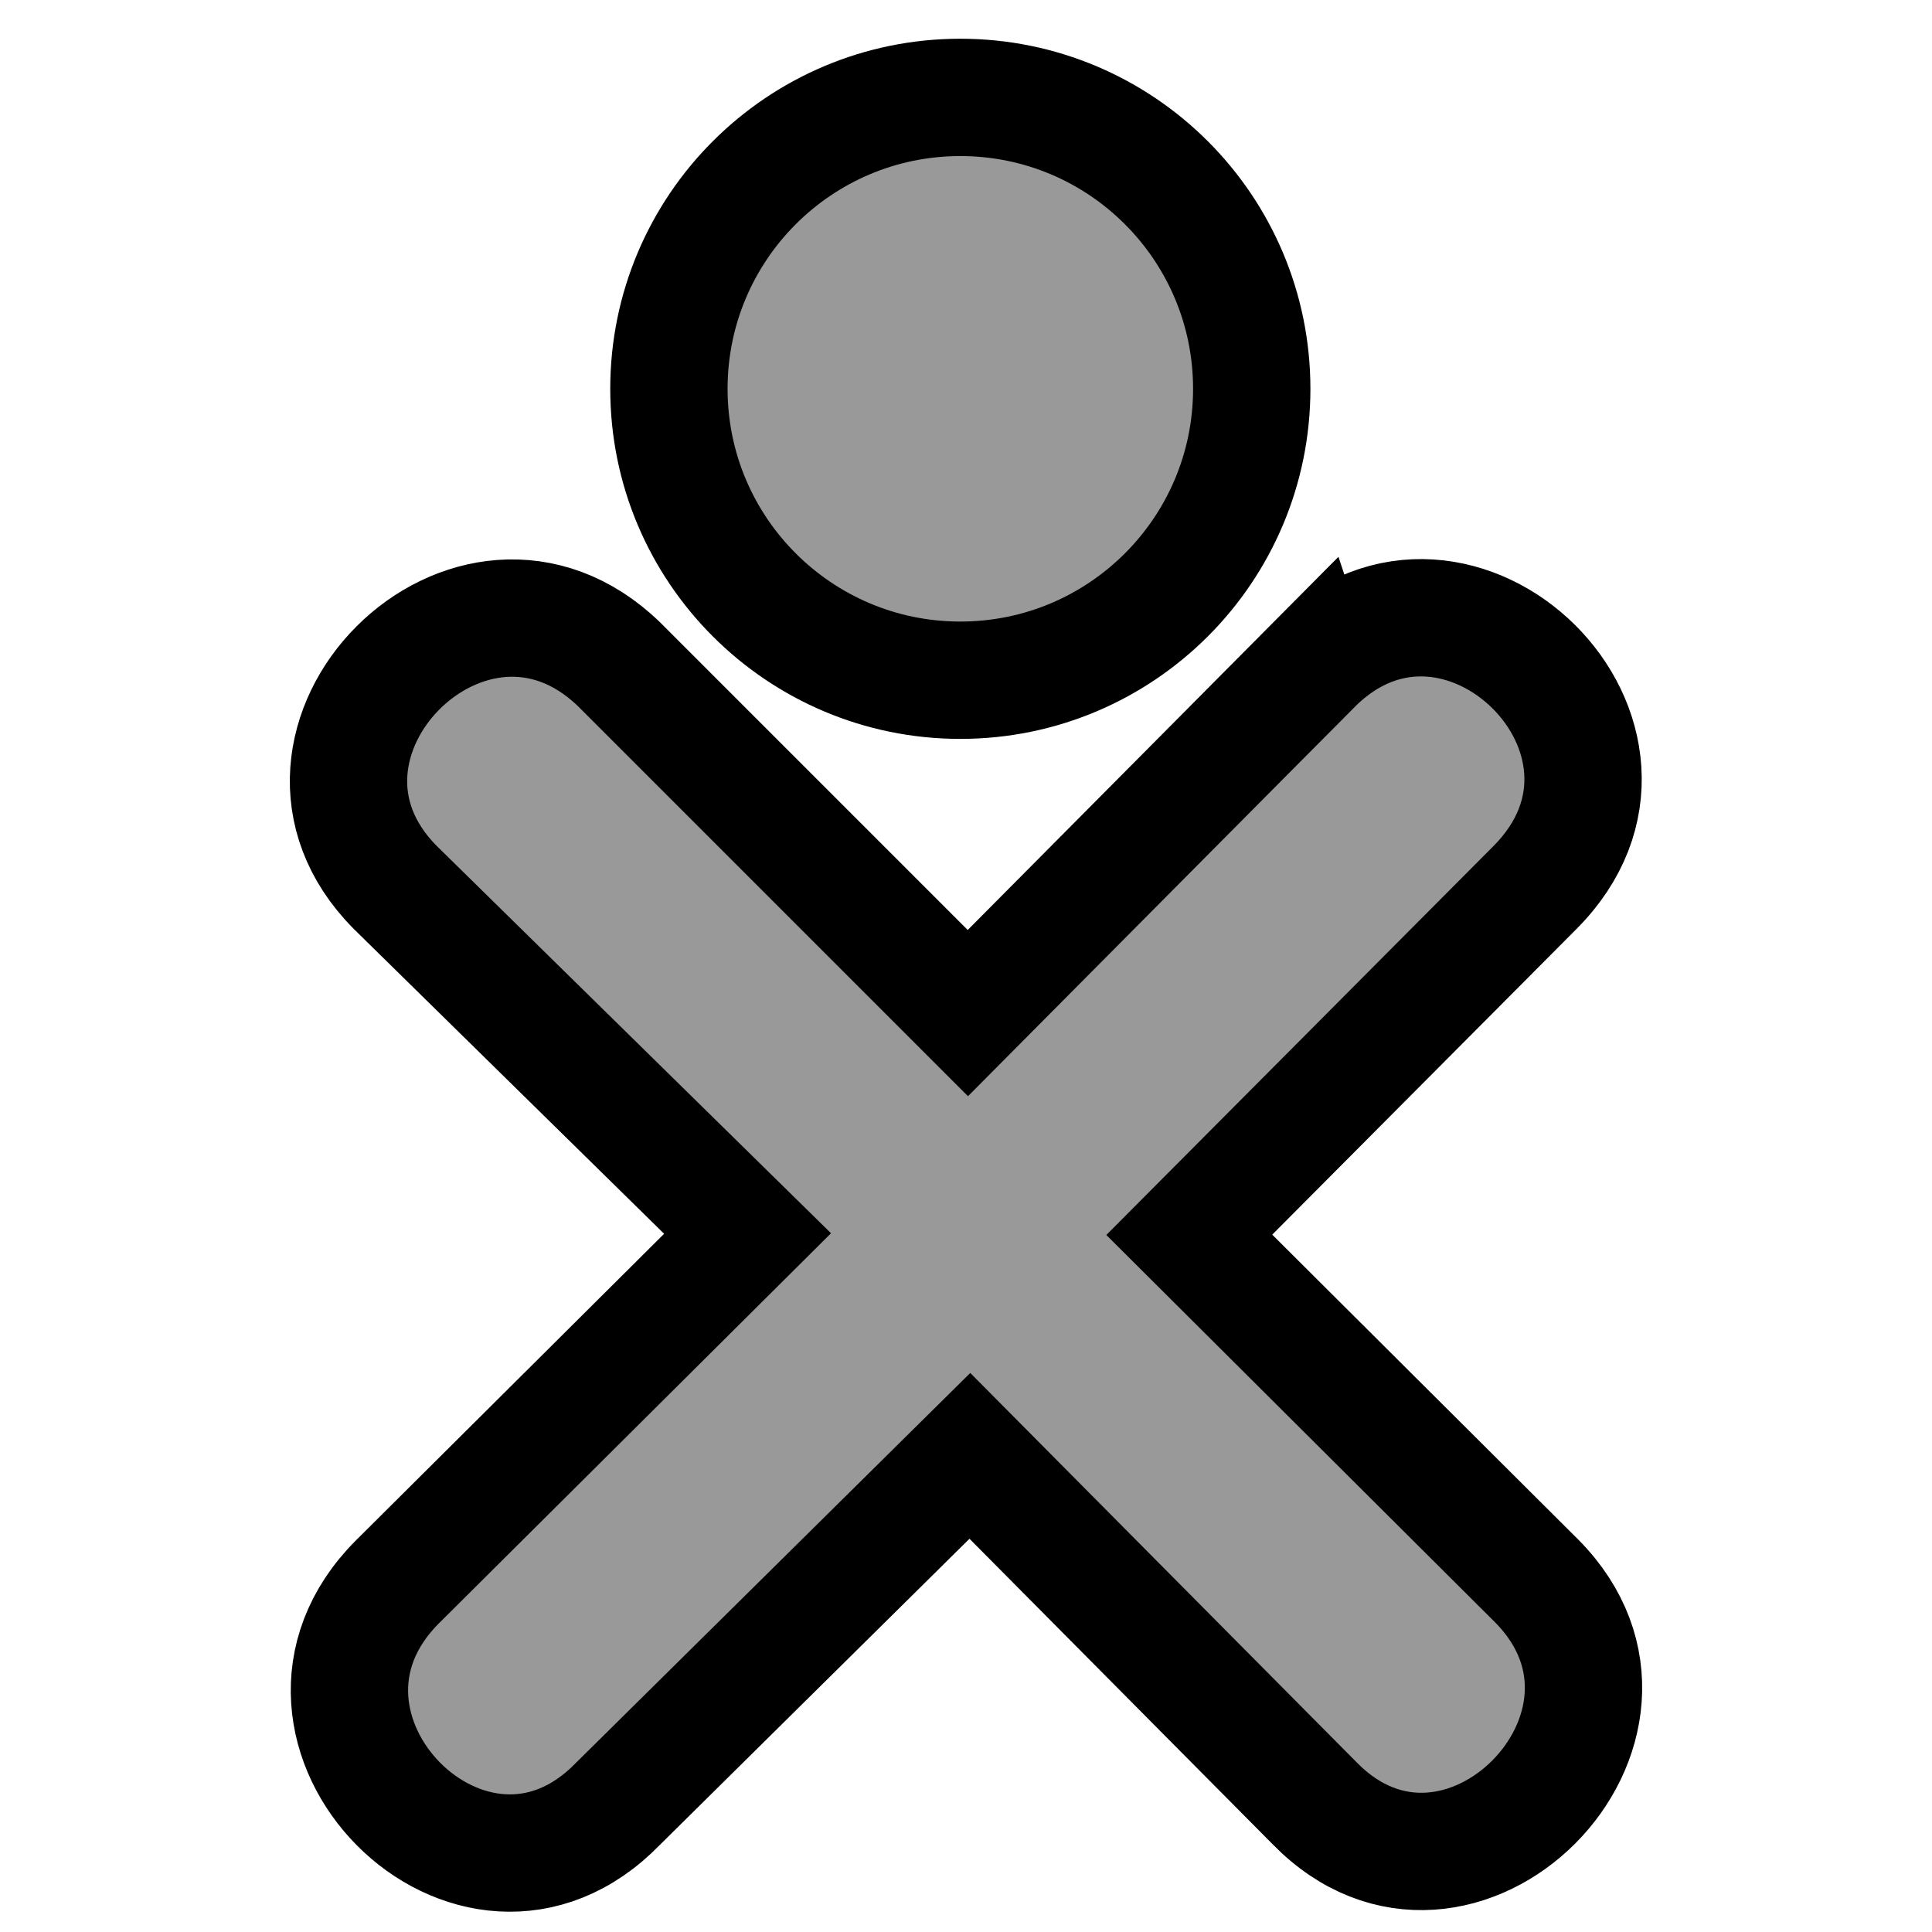
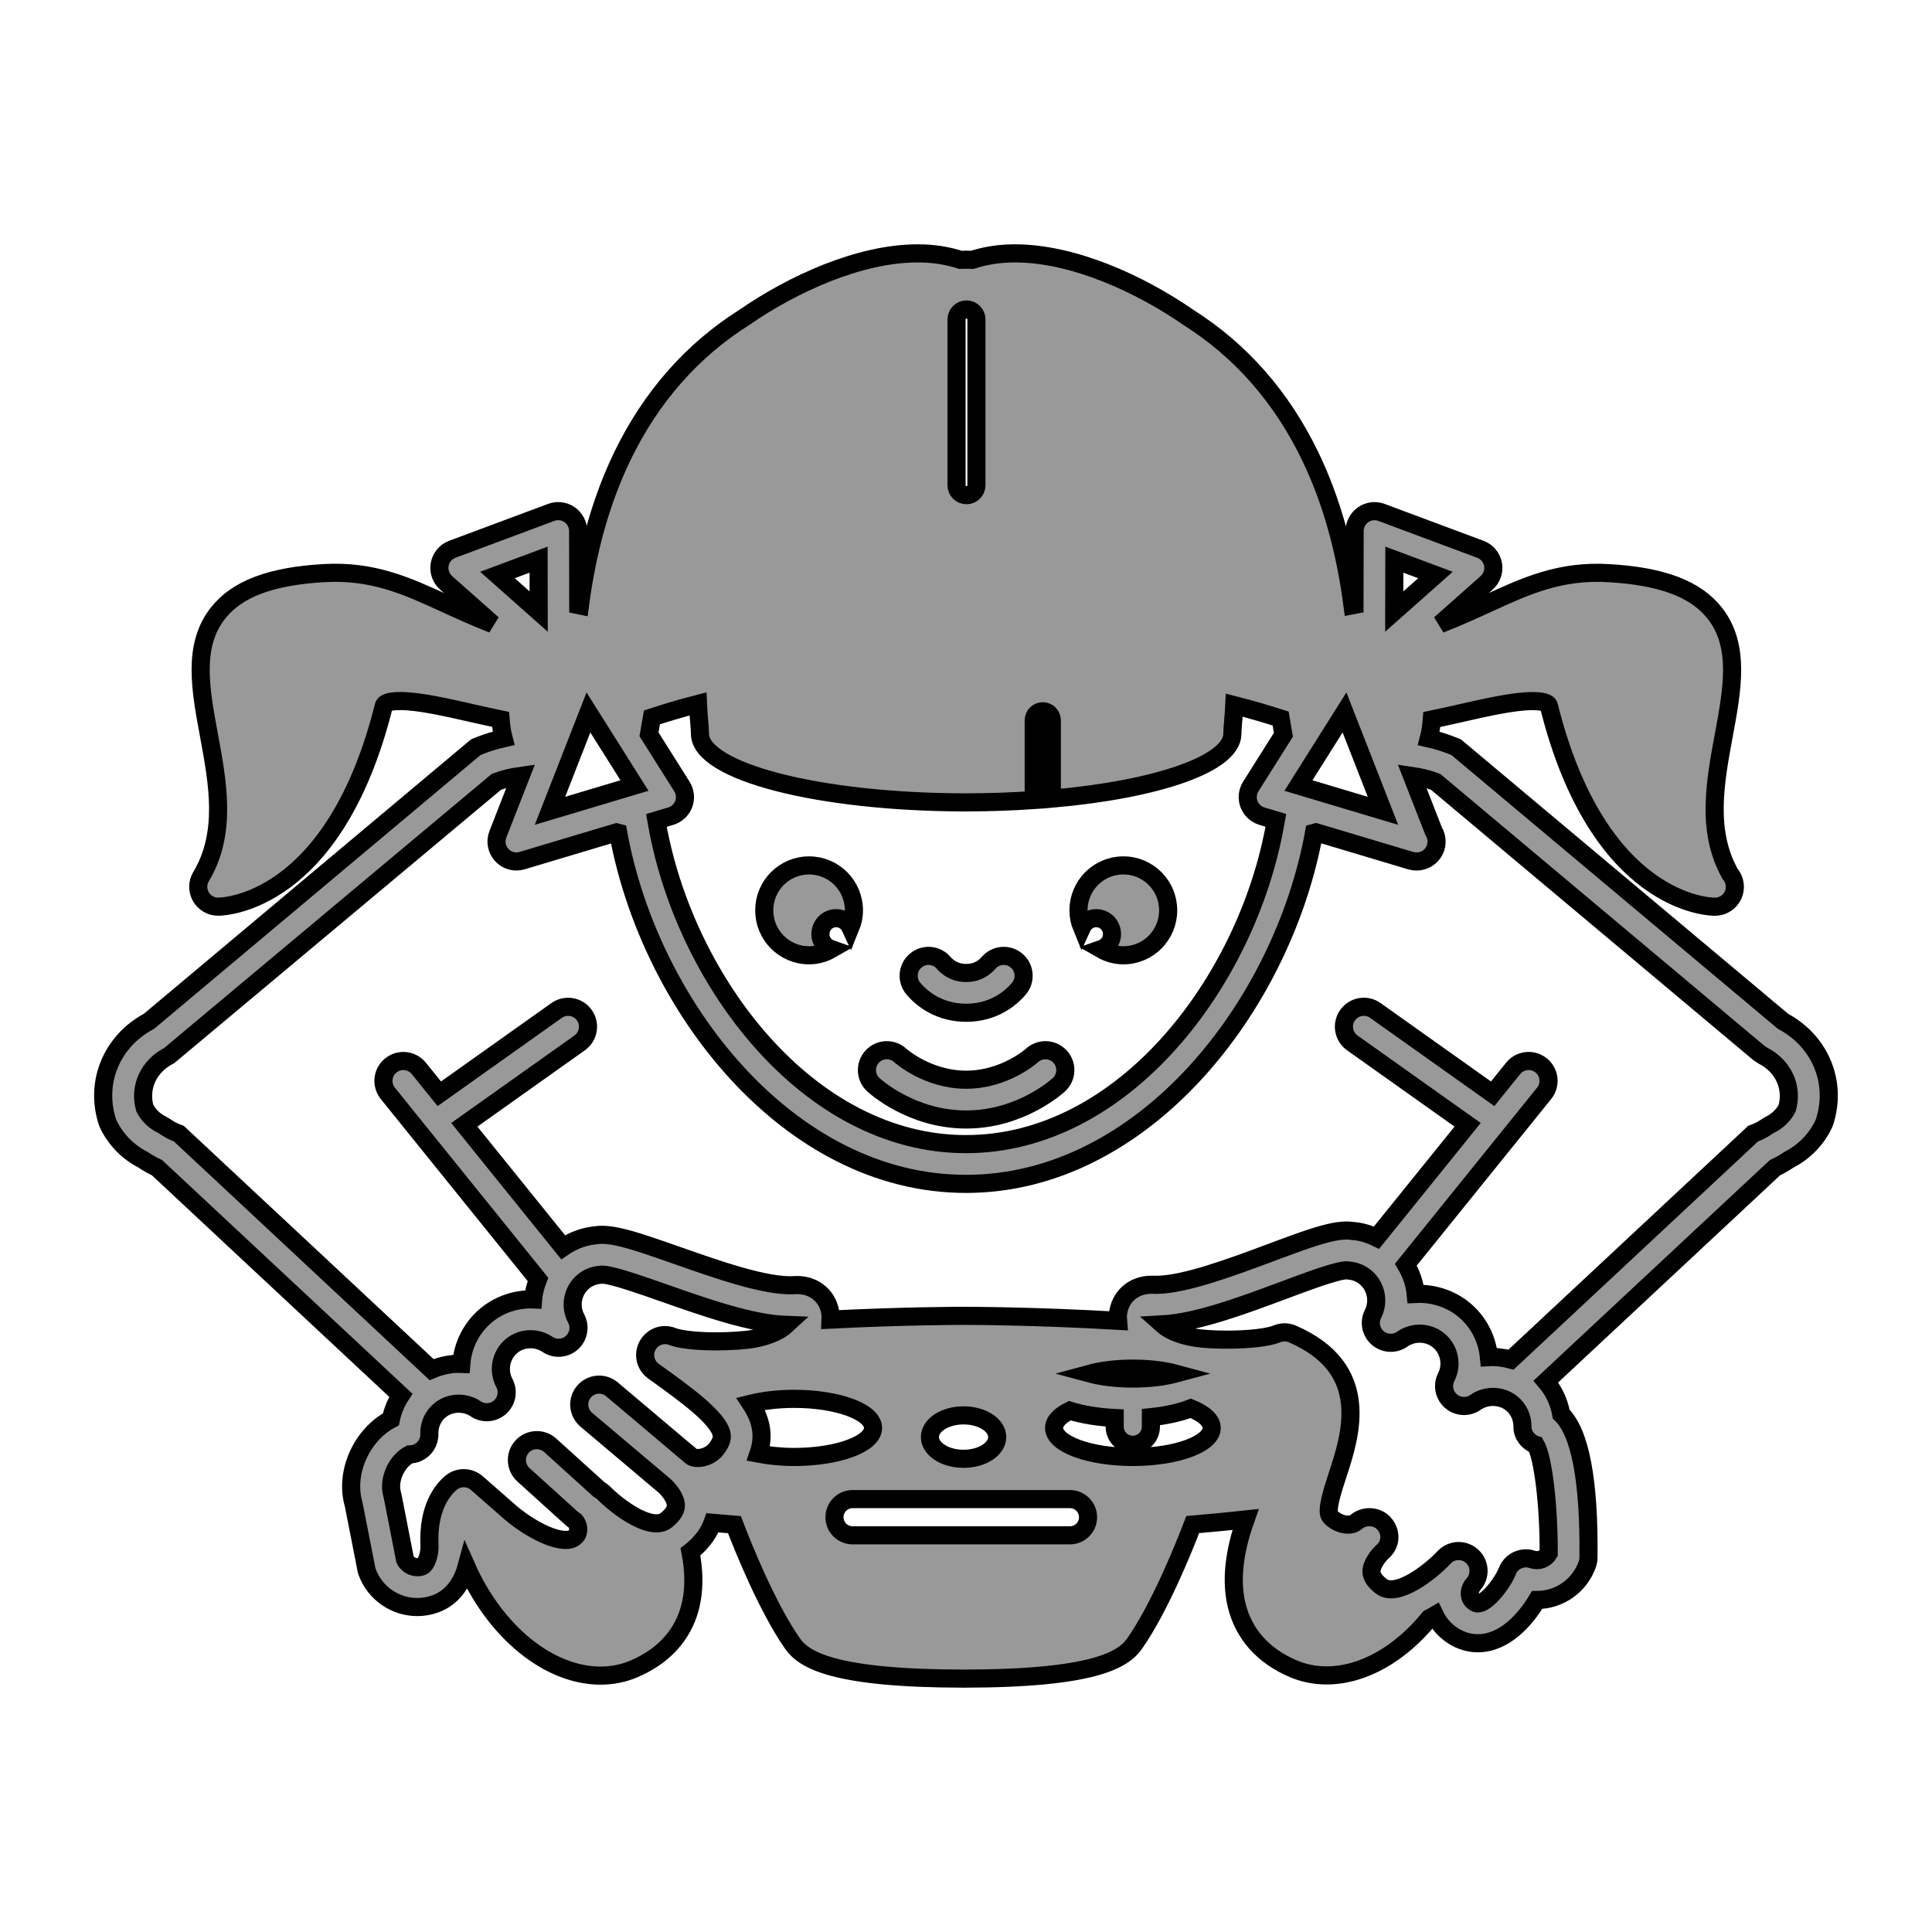
- <svg xmlns="http://www.w3.org/2000/svg" width="100.002" height="100.004" id="svg6314" version="1.0">
+ <svg xmlns="http://www.w3.org/2000/svg" width="106.669" height="106.671" id="svg6314" version="1.0">
  <defs id="defs6316" />
-   <g id="layer1" transform="translate(-70.32953,-115.2648)">
-     <g id="g6359" transform="matrix(0.3036913,0,0,0.3036919,50.04864,57.8672)" style="fill:#999999;stroke:#000000">
-       <path transform="matrix(0.969697,0,0,0.969697,-90.87913,125.07)" d="m 382.604,134.268 c 0,28.288 -22.932,51.221 -51.221,51.221 -28.288,0 -51.221,-22.932 -51.221,-51.221 0,-28.288 22.932,-51.221 51.221,-51.221 28.288,0 51.221,22.932 51.221,51.221 z" id="path2307" style="fill:#999999;stroke:#000000;stroke-width:20.625;stroke-linecap:round;stroke-linejoin:round;stroke-miterlimit:4;stroke-opacity:1;stroke-dasharray:none;stroke-dashoffset:0" />
-       <path id="path5343" d="m 290.558,302.473 -58.815,59.201 -59.395,-59.4 c -25.198,-24.488 -62.704,13.331 -38.194,37.987 l 60.045,58.982 -59.736,59.426 c -24.84,24.976 12.916,63.265 37.668,37.753 l 59.958,-59.283 58.759,59.211 c 24.507,25.091 62.431,-13.003 37.88,-37.858 l -59.242,-59.028 58.876,-59.148 c 25.169,-25.183 -13.049,-62.752 -37.803,-37.841 z" style="fill:#999999;stroke:#000000;stroke-width:20;stroke-linecap:round;stroke-linejoin:miter;stroke-miterlimit:4;stroke-opacity:1;stroke-dasharray:none;stroke-dashoffset:0" />
+   <g id="layer1" transform="translate(-75.01817,-122.9491)">
+     <g transform="translate(78.07914,125.7184)" id="g14" style="fill:#999999;stroke:#000000;stroke-width:1;stroke-miterlimit:4;stroke-dasharray:none">
+       <g id="g12" style="fill:#999999;stroke:#000000;stroke-width:1;stroke-miterlimit:4;stroke-dasharray:none">
+         <path d="m 50.286,59.041 c 3.017,0 5.037,-1.845 5.122,-1.923 0.444,-0.413 0.47,-1.108 0.057,-1.552 -0.414,-0.445 -1.107,-0.469 -1.553,-0.057 -0.014,0.014 -1.497,1.336 -3.626,1.336 -2.142,0 -3.624,-1.327 -3.635,-1.335 -0.442,-0.414 -1.14,-0.39 -1.552,0.056 -0.413,0.444 -0.389,1.139 0.056,1.552 0.084,0.077 2.102,1.923 5.131,1.923 z" id="path2" style="fill:#999999;stroke:#000000;stroke-width:1;stroke-miterlimit:4;stroke-dasharray:none" />
+         <path d="m 41.609,49.975 c 0.449,0 0.864,-0.129 1.226,-0.337 -0.351,-0.122 -0.599,-0.452 -0.599,-0.82 0,-0.502 0.38,-0.892 0.875,-0.892 0.349,0 0.647,0.209 0.787,0.514 0.12,-0.292 0.189,-0.611 0.189,-0.946 0,-1.366 -1.105,-2.481 -2.478,-2.481 -1.373,0 -2.474,1.115 -2.474,2.481 0,1.365 1.101,2.481 2.474,2.481 z" id="path4" style="fill:#999999;stroke:#000000;stroke-width:1;stroke-miterlimit:4;stroke-dasharray:none" />
+         <path d="m 57.461,47.926 c 0.495,0 0.875,0.39 0.875,0.892 0,0.368 -0.248,0.698 -0.599,0.82 0.362,0.208 0.777,0.337 1.226,0.337 1.373,0 2.474,-1.116 2.474,-2.482 0,-1.366 -1.101,-2.481 -2.474,-2.481 -1.373,0 -2.478,1.115 -2.478,2.481 0,0.335 0.068,0.654 0.189,0.946 0.14,-0.304 0.438,-0.513 0.787,-0.513 z" id="path6" style="fill:#999999;stroke:#000000;stroke-width:1;stroke-miterlimit:4;stroke-dasharray:none" />
+         <path d="m 50.286,53.148 c 1.147,0 2.181,-0.473 2.909,-1.332 0.392,-0.463 0.335,-1.156 -0.128,-1.548 -0.461,-0.392 -1.154,-0.334 -1.548,0.127 -0.176,0.208 -0.57,0.557 -1.233,0.557 -0.669,0 -1.065,-0.349 -1.242,-0.557 -0.393,-0.462 -1.087,-0.52 -1.548,-0.126 -0.463,0.393 -0.519,1.086 -0.126,1.548 0.73,0.858 1.766,1.331 2.916,1.331 z" id="path8" style="fill:#999999;stroke:#000000;stroke-width:1;stroke-miterlimit:4;stroke-dasharray:none" />
+         <path d="m 95.381,53.618 -18.04,-15.13 -0.16,-0.065 C 76.735,38.242 76.282,38.102 75.827,38 c 0.087,-0.329 0.141,-0.679 0.167,-1.043 0.483,-0.102 0.964,-0.206 1.425,-0.311 1.594,-0.363 3.1,-0.706 4.133,-0.706 0.84,0 0.892,0.205 0.908,0.272 2.739,10.955 8.885,11.081 9.146,11.081 0.008,0 0.015,0 0.02,0 0.607,0 1.099,-0.492 1.099,-1.098 0,-0.271 -0.098,-0.519 -0.261,-0.71 -1.33,-2.369 -0.831,-5.064 -0.347,-7.673 0.469,-2.531 0.912,-4.922 -0.494,-6.717 -1.053,-1.343 -2.912,-2.048 -5.852,-2.219 -2.7,-0.162 -4.568,0.699 -6.756,1.704 -0.767,0.352 -1.608,0.734 -2.564,1.109 l 2.57,-2.278 c 0.288,-0.256 0.422,-0.644 0.352,-1.023 -0.071,-0.379 -0.335,-0.693 -0.696,-0.828 l -5.463,-2.038 c -0.334,-0.125 -0.714,-0.079 -1.009,0.126 -0.296,0.205 -0.473,0.541 -0.474,0.901 l -0.008,4.07 c -0.036,0.006 -0.072,0.012 -0.11,0.02 -0.399,-3.036 -1.166,-5.806 -2.342,-8.237 -1.582,-3.268 -3.838,-5.817 -6.682,-7.624 -2.696,-1.869 -6.381,-3.558 -9.612,-3.558 -0.853,0 -1.64,0.125 -2.357,0.358 -0.11,-10e-4 -0.215,-0.009 -0.325,-0.009 -0.11,0 -0.216,0.008 -0.325,0.009 -0.718,-0.233 -1.504,-0.358 -2.357,-0.358 -3.22,0 -6.891,1.678 -9.585,3.539 -2.864,1.811 -5.135,4.37 -6.725,7.656 -1.174,2.426 -1.942,5.187 -2.343,8.231 -0.03,-0.007 -0.062,-0.006 -0.093,-0.012 l -0.008,-4.087 c -0.001,-0.36 -0.178,-0.696 -0.474,-0.901 -0.293,-0.203 -0.672,-0.251 -1.009,-0.126 l -5.463,2.038 c -0.361,0.134 -0.625,0.449 -0.696,0.828 -0.07,0.379 0.063,0.767 0.352,1.023 l 2.57,2.278 c -0.956,-0.375 -1.797,-0.756 -2.564,-1.109 -2.188,-1.004 -4.045,-1.86 -6.756,-1.704 -2.939,0.17 -4.799,0.875 -5.852,2.219 -1.406,1.794 -0.963,4.186 -0.493,6.717 0.493,2.663 1.004,5.417 -0.433,7.82 -0.203,0.339 -0.208,0.761 -0.013,1.105 0.195,0.344 0.56,0.556 0.955,0.556 0.261,0 6.406,-0.126 9.146,-11.082 0.017,-0.067 0.068,-0.272 0.908,-0.272 1.033,0 2.539,0.343 4.133,0.706 0.455,0.104 0.931,0.207 1.407,0.307 0.026,0.364 0.08,0.713 0.166,1.042 -0.462,0.103 -0.923,0.245 -1.375,0.429 l -0.16,0.065 -18.042,15.132 c -2.06,1.105 -3.003,3.369 -2.298,5.553 l 0.059,0.145 c 0.413,0.845 1.073,1.518 1.914,1.95 0.261,0.176 0.514,0.32 0.766,0.435 L 19.07,74.268 c -0.263,0.404 -0.455,0.851 -0.55,1.329 -1.618,0.862 -2.566,2.942 -2.053,4.7 0.05,0.228 0.7,3.57 0.7,3.57 0.012,0.058 0.027,0.116 0.048,0.171 0.426,1.15 1.535,1.922 2.761,1.922 0.35,0 0.693,-0.062 1.021,-0.184 0.918,-0.34 1.459,-1.148 1.699,-2.035 1.595,3.599 4.547,6.005 7.402,6.005 0.644,0 1.262,-0.124 1.838,-0.368 1.632,-0.692 3.917,-2.409 3.123,-6.472 0.023,-0.018 0.047,-0.03 0.07,-0.048 0.637,-0.521 0.975,-1.063 1.151,-1.55 0.182,0.015 0.353,0.031 0.537,0.046 l 0.672,0.056 c 0.53,1.384 1.828,4.586 3.206,6.566 0.625,0.898 2.264,1.929 9.444,1.936 10e-4,0 10e-4,0 0.002,0 7.181,-0.006 8.819,-1.038 9.444,-1.936 1.38,-1.981 2.678,-5.186 3.207,-6.569 1.051,-0.092 2.011,-0.18 2.917,-0.279 -0.647,1.814 -0.812,3.402 -0.491,4.731 0.385,1.59 1.466,2.802 3.126,3.507 0.576,0.245 1.195,0.369 1.839,0.369 2.015,0 4.077,-1.196 5.677,-3.161 0.101,-0.053 0.205,-0.103 0.302,-0.16 0.217,0.457 0.559,0.846 1.004,1.132 0.428,0.274 0.889,0.413 1.369,0.413 1.509,0 2.664,-1.37 3.272,-2.388 1.249,-0.004 2.363,-0.799 2.774,-1.98 0.039,-0.112 0.06,-0.229 0.062,-0.348 0.048,-4.264 -0.457,-6.923 -1.504,-7.934 -0.118,-0.669 -0.411,-1.287 -0.847,-1.801 L 94.94,61.701 c 0.252,-0.115 0.504,-0.259 0.767,-0.435 0.84,-0.432 1.5,-1.105 1.913,-1.95 l 0.059,-0.145 c 0.705,-2.184 -0.239,-4.448 -2.298,-5.553 z m -21.456,-25.487 2.271,0.847 -2.276,2.018 z m -2.752,8.436 2.123,5.431 -4.667,-1.396 z M 49.752,14.866 c 0,-0.303 0.246,-0.549 0.549,-0.549 0.303,0 0.549,0.246 0.549,0.549 v 9.157 c 0,0.303 -0.245,0.549 -0.549,0.549 -0.304,0 -0.549,-0.246 -0.549,-0.549 z M 32.934,36.84 c 0.68,-0.223 1.516,-0.482 2.541,-0.745 0.027,0.682 0.111,1.259 0.111,1.647 0,2.093 6.58,3.79 14.698,3.79 1.291,0 2.536,-0.047 3.729,-0.128 V 37 c 0,-0.276 0.224,-0.5 0.5,-0.5 0.276,0 0.5,0.224 0.5,0.5 v 4.328 c 5.794,-0.508 9.969,-1.92 9.969,-3.586 0,-0.375 0.077,-0.927 0.107,-1.578 1.035,0.265 1.875,0.521 2.558,0.738 l 0.152,0.897 -1.8,2.855 c -0.184,0.291 -0.22,0.65 -0.1,0.972 0.12,0.321 0.385,0.568 0.714,0.667 l 0.77,0.23 -0.047,0.259 c -1.56,8.661 -8.369,17.619 -17.063,17.619 -8.688,0 -15.489,-8.958 -17.046,-17.619 l -0.045,-0.252 0.792,-0.237 c 0.329,-0.099 0.594,-0.345 0.714,-0.667 0.12,-0.322 0.084,-0.681 -0.1,-0.972 l -1.816,-2.88 z m -3.506,-0.273 2.543,4.035 -4.666,1.396 z m -5.023,-7.589 2.271,-0.847 0.005,2.866 z m 12.06,42.313 c -1.275,0 -2.076,-0.138 -2.4,-0.267 -0.515,-0.206 -1.103,0.006 -1.37,0.494 -0.266,0.487 -0.127,1.096 0.324,1.419 1.704,1.221 3.635,2.604 3.766,3.515 0.014,0.092 0.049,0.336 -0.305,0.788 -0.229,0.293 -0.634,0.491 -1.005,0.491 -0.118,0 -0.283,-0.021 -0.37,-0.093 -0.013,-0.012 -0.077,-0.067 -0.09,-0.079 0,0 -10e-4,0 -0.002,-10e-4 l -4.286,-3.619 c -0.463,-0.391 -1.155,-0.332 -1.547,0.131 -0.392,0.463 -0.333,1.156 0.131,1.548 l 4.298,3.628 c 0.004,0.004 0.01,0.005 0.014,0.008 0.004,0.003 0.005,0.008 0.009,0.012 0.221,0.2 0.635,0.688 0.624,1.104 -0.006,0.247 -0.18,0.512 -0.517,0.787 -0.829,0.68 -2.701,-0.71 -3.492,-1.522 -0.063,-0.065 -0.142,-0.102 -0.215,-0.148 l -2.717,-2.459 c -0.45,-0.406 -1.145,-0.373 -1.552,0.078 -0.407,0.45 -0.372,1.144 0.077,1.551 l 2.718,2.46 c 0.037,0.034 0.084,0.048 0.124,0.076 0.13,0.158 0.202,0.363 0.181,0.554 -0.02,0.168 -0.099,0.297 -0.243,0.394 -0.113,0.076 -0.26,0.113 -0.446,0.113 -0.97,0 -2.445,-0.952 -3.201,-1.643 l -1.705,-1.493 c -0.41,-0.358 -1.021,-0.365 -1.436,-0.01 -0.482,0.411 -1.277,1.404 -1.179,3.444 0.021,0.45 -0.16,1.069 -0.417,1.165 -0.358,0.134 -0.771,-0.042 -0.933,-0.377 -0.679,-3.485 -0.692,-3.532 -0.71,-3.595 -0.235,-0.807 0.238,-1.835 0.963,-2.212 0.14,-0.001 0.281,-0.029 0.415,-0.085 0.418,-0.175 0.686,-0.589 0.673,-1.042 -0.014,-0.51 0.196,-0.985 0.577,-1.302 0.554,-0.464 1.382,-0.495 1.979,-0.09 0.418,0.283 0.975,0.245 1.351,-0.093 0.375,-0.337 0.473,-0.888 0.234,-1.333 -0.365,-0.686 -0.197,-1.545 0.4,-2.043 0.554,-0.464 1.382,-0.495 1.979,-0.089 0.418,0.283 0.976,0.245 1.351,-0.093 0.375,-0.338 0.473,-0.887 0.235,-1.333 -0.366,-0.686 -0.198,-1.545 0.398,-2.043 0.259,-0.215 0.575,-0.343 0.916,-0.369 0.062,-0.005 0.053,0 0.113,-0.015 0.041,0 0.087,0.004 0.15,0.012 0.082,0.011 0.171,0.027 0.327,0.061 0.712,0.16 1.798,0.542 2.947,0.945 2.267,0.796 4.825,1.695 6.749,1.763 -0.29,0.268 -0.847,0.591 -1.786,0.764 -0.478,0.086 -1.303,0.143 -2.099,0.143 z m 4.326,6.383 c -0.715,0 -1.38,-0.07 -1.975,-0.182 0.154,-0.445 0.208,-0.896 0.143,-1.352 -0.071,-0.493 -0.272,-0.957 -0.569,-1.407 0.689,-0.169 1.513,-0.268 2.401,-0.268 2.403,0 4.351,0.719 4.351,1.605 0,0.886 -1.948,1.604 -4.351,1.604 z M 56.013,82 h -12 c -0.553,0 -1,-0.448 -1,-1 0,-0.552 0.447,-1 1,-1 h 12 c 0.553,0 1,0.448 1,1 0,0.552 -0.448,1 -1,1 z m -7.73,-5.424 c 0,-0.662 0.831,-1.199 1.857,-1.199 1.026,0 1.857,0.537 1.857,1.199 0,0.662 -0.831,1.199 -1.857,1.199 -1.025,0 -1.857,-0.537 -1.857,-1.199 z m 11.206,1.098 c -2.403,0 -4.351,-0.719 -4.351,-1.605 0,-0.358 0.328,-0.685 0.864,-0.951 0.751,0.233 1.622,0.362 2.482,0.405 V 76 c 0,0.552 0.447,1 1,1 0.553,0 1,-0.448 1,-1 v -0.525 c 0.788,-0.08 1.554,-0.238 2.2,-0.487 0.711,0.286 1.156,0.663 1.156,1.082 0,0.886 -1.948,1.604 -4.351,1.604 z m -2.358,-4.603 c 0.551,-0.149 1.354,-0.275 2.357,-0.275 1.003,0 1.807,0.126 2.357,0.275 -0.551,0.148 -1.354,0.274 -2.357,0.274 -1.003,0 -1.806,-0.126 -2.357,-0.274 z m 25.316,9.928 c -0.173,0.299 -0.556,0.451 -0.897,0.333 -0.554,-0.193 -1.168,0.087 -1.384,0.636 -0.265,0.676 -1.138,1.794 -1.632,1.794 h -0.001 c -0.022,0 -0.081,0 -0.183,-0.065 -0.146,-0.094 -0.229,-0.222 -0.252,-0.392 -0.028,-0.208 0.047,-0.44 0.195,-0.606 0.402,-0.448 0.368,-1.135 -0.076,-1.542 -0.21,-0.193 -0.476,-0.289 -0.741,-0.289 -0.294,0 -0.587,0.117 -0.803,0.348 -0.783,0.835 -2.627,2.26 -3.475,1.595 -0.344,-0.27 -0.523,-0.532 -0.535,-0.781 -0.019,-0.419 0.388,-0.917 0.574,-1.093 0.012,-0.011 0.074,-0.068 0.086,-0.079 0.433,-0.412 0.432,-1.07 0.03,-1.512 -0.402,-0.441 -1.107,-0.459 -1.559,-0.066 -0.123,0.107 -0.298,0.13 -0.423,0.13 -0.367,0 -0.77,-0.19 -1,-0.473 -0.231,-0.284 0.162,-1.484 0.423,-2.279 0.718,-2.19 1.919,-5.856 -2.494,-7.774 -0.275,-0.12 -0.586,-0.123 -0.863,-0.005 -0.46,0.193 -1.538,0.318 -2.746,0.318 -0.685,0 -1.361,-0.041 -1.766,-0.107 -0.952,-0.155 -1.519,-0.471 -1.813,-0.735 1.93,-0.105 4.476,-1.056 6.737,-1.9 1.145,-0.427 2.227,-0.831 2.997,-1.02 0.097,-0.023 0.188,-0.041 0.276,-0.054 0.055,-0.008 0.104,-0.014 0.138,-0.015 0.039,0.006 0.078,0.011 0.117,0.013 0.343,0.02 0.664,0.142 0.927,0.352 0.61,0.489 0.796,1.349 0.442,2.044 -0.229,0.45 -0.121,0.998 0.261,1.328 0.384,0.331 0.941,0.357 1.353,0.066 0.591,-0.418 1.423,-0.404 1.989,0.051 0.61,0.489 0.796,1.349 0.442,2.044 -0.229,0.45 -0.121,0.998 0.261,1.328 0.384,0.331 0.941,0.357 1.353,0.066 0.589,-0.416 1.429,-0.399 1.99,0.05 0.388,0.312 0.608,0.784 0.604,1.297 -0.003,0.455 0.3,0.836 0.724,1.002 0.003,10e-4 0.007,0.003 0.011,0.004 0.405,0.697 0.724,3.353 0.713,5.988 z M 95.611,58.42 c -0.213,0.4 -0.531,0.707 -0.947,0.911 l -0.139,0.082 c -0.223,0.153 -0.413,0.259 -0.601,0.333 L 93.732,59.823 80.367,72.3 c -0.395,-0.106 -0.805,-0.162 -1.219,-0.139 -0.095,-1.015 -0.588,-1.984 -1.423,-2.653 -0.737,-0.591 -1.696,-0.883 -2.622,-0.836 -0.054,-0.571 -0.246,-1.12 -0.542,-1.617 l 1.071,-1.327 6.562,-8.13 c 0.381,-0.472 0.308,-1.164 -0.165,-1.544 -0.474,-0.383 -1.164,-0.307 -1.544,0.165 l -1.132,1.402 -6.478,-4.6 c -0.493,-0.353 -1.181,-0.235 -1.531,0.26 -0.352,0.495 -0.235,1.18 0.26,1.531 l 6.367,4.521 -2.364,2.929 -2.666,3.303 c -0.437,-0.212 -0.897,-0.346 -1.34,-0.369 -0.209,-0.034 -0.443,-0.038 -0.817,0.015 -0.135,0.021 -0.282,0.049 -0.521,0.106 -0.835,0.205 -1.923,0.611 -3.181,1.081 -2.113,0.789 -4.743,1.771 -6.31,1.771 l -0.149,-0.003 c -0.018,0 -0.089,-0.002 -0.106,-0.002 -1.013,0 -1.775,0.687 -1.855,1.671 -0.009,0.104 0.005,0.213 0.013,0.32 -4.524,-0.263 -8.127,-0.273 -8.536,-0.273 -0.372,0 -3.395,0.008 -7.35,0.208 0.003,-0.086 0.016,-0.174 0.008,-0.257 -0.089,-0.973 -0.848,-1.652 -1.845,-1.652 -0.024,0 -0.125,0.003 -0.149,0.005 -1.542,0.105 -4.288,-0.869 -6.474,-1.636 -1.265,-0.444 -2.355,-0.828 -3.167,-1.01 -0.013,-0.003 -0.096,-0.021 -0.108,-0.024 -0.159,-0.034 -0.307,-0.06 -0.464,-0.08 -0.317,-0.042 -0.589,-0.034 -0.764,-0.001 -0.653,0.061 -1.263,0.293 -1.796,0.659 l -3.532,-4.377 -1.923,-2.383 6.367,-4.521 c 0.495,-0.351 0.611,-1.037 0.26,-1.531 -0.351,-0.495 -1.037,-0.611 -1.531,-0.26 l -6.477,4.6 -1.131,-1.402 c -0.38,-0.471 -1.07,-0.546 -1.544,-0.165 -0.473,0.381 -0.546,1.072 -0.165,1.544 l 1.046,1.297 v 0 l 7.242,8.975 c -0.137,0.356 -0.239,0.724 -0.268,1.104 -0.934,-0.036 -1.873,0.281 -2.598,0.885 -0.819,0.684 -1.291,1.66 -1.367,2.673 -0.567,-0.023 -1.124,0.098 -1.641,0.318 L 6.965,59.964 6.815,59.823 6.623,59.746 C 6.435,59.671 6.245,59.566 6.025,59.413 L 5.883,59.33 C 5.467,59.125 5.149,58.819 4.936,58.419 4.604,57.27 5.146,56.085 6.275,55.516 l 18.074,-15.12 c 0.444,-0.167 0.893,-0.263 1.34,-0.326 l -1.261,3.226 c -0.153,0.391 -0.069,0.835 0.215,1.144 0.211,0.229 0.506,0.354 0.808,0.354 0.105,0 0.211,-0.015 0.314,-0.046 l 5.208,-1.558 c 0.033,0.009 0.07,0.026 0.102,0.033 1.734,9.533 9.379,19.373 19.198,19.373 9.825,0 17.478,-9.84 19.216,-19.373 0.036,-0.009 0.077,-0.027 0.114,-0.037 l 5.22,1.562 c 0.104,0.031 0.209,0.046 0.314,0.046 0.007,0 0.015,0 0.02,0 0.607,0 1.099,-0.492 1.099,-1.098 0,-0.213 -0.061,-0.413 -0.166,-0.582 l -1.188,-3.04 c 0.433,0.064 0.868,0.159 1.298,0.321 l 17.861,14.98 0.212,0.139 c 1.128,0.572 1.67,1.757 1.338,2.906 z" id="path10" style="fill:#999999;stroke:#000000;stroke-width:1;stroke-miterlimit:4;stroke-dasharray:none" />
+       </g>
    </g>
  </g>
</svg>
